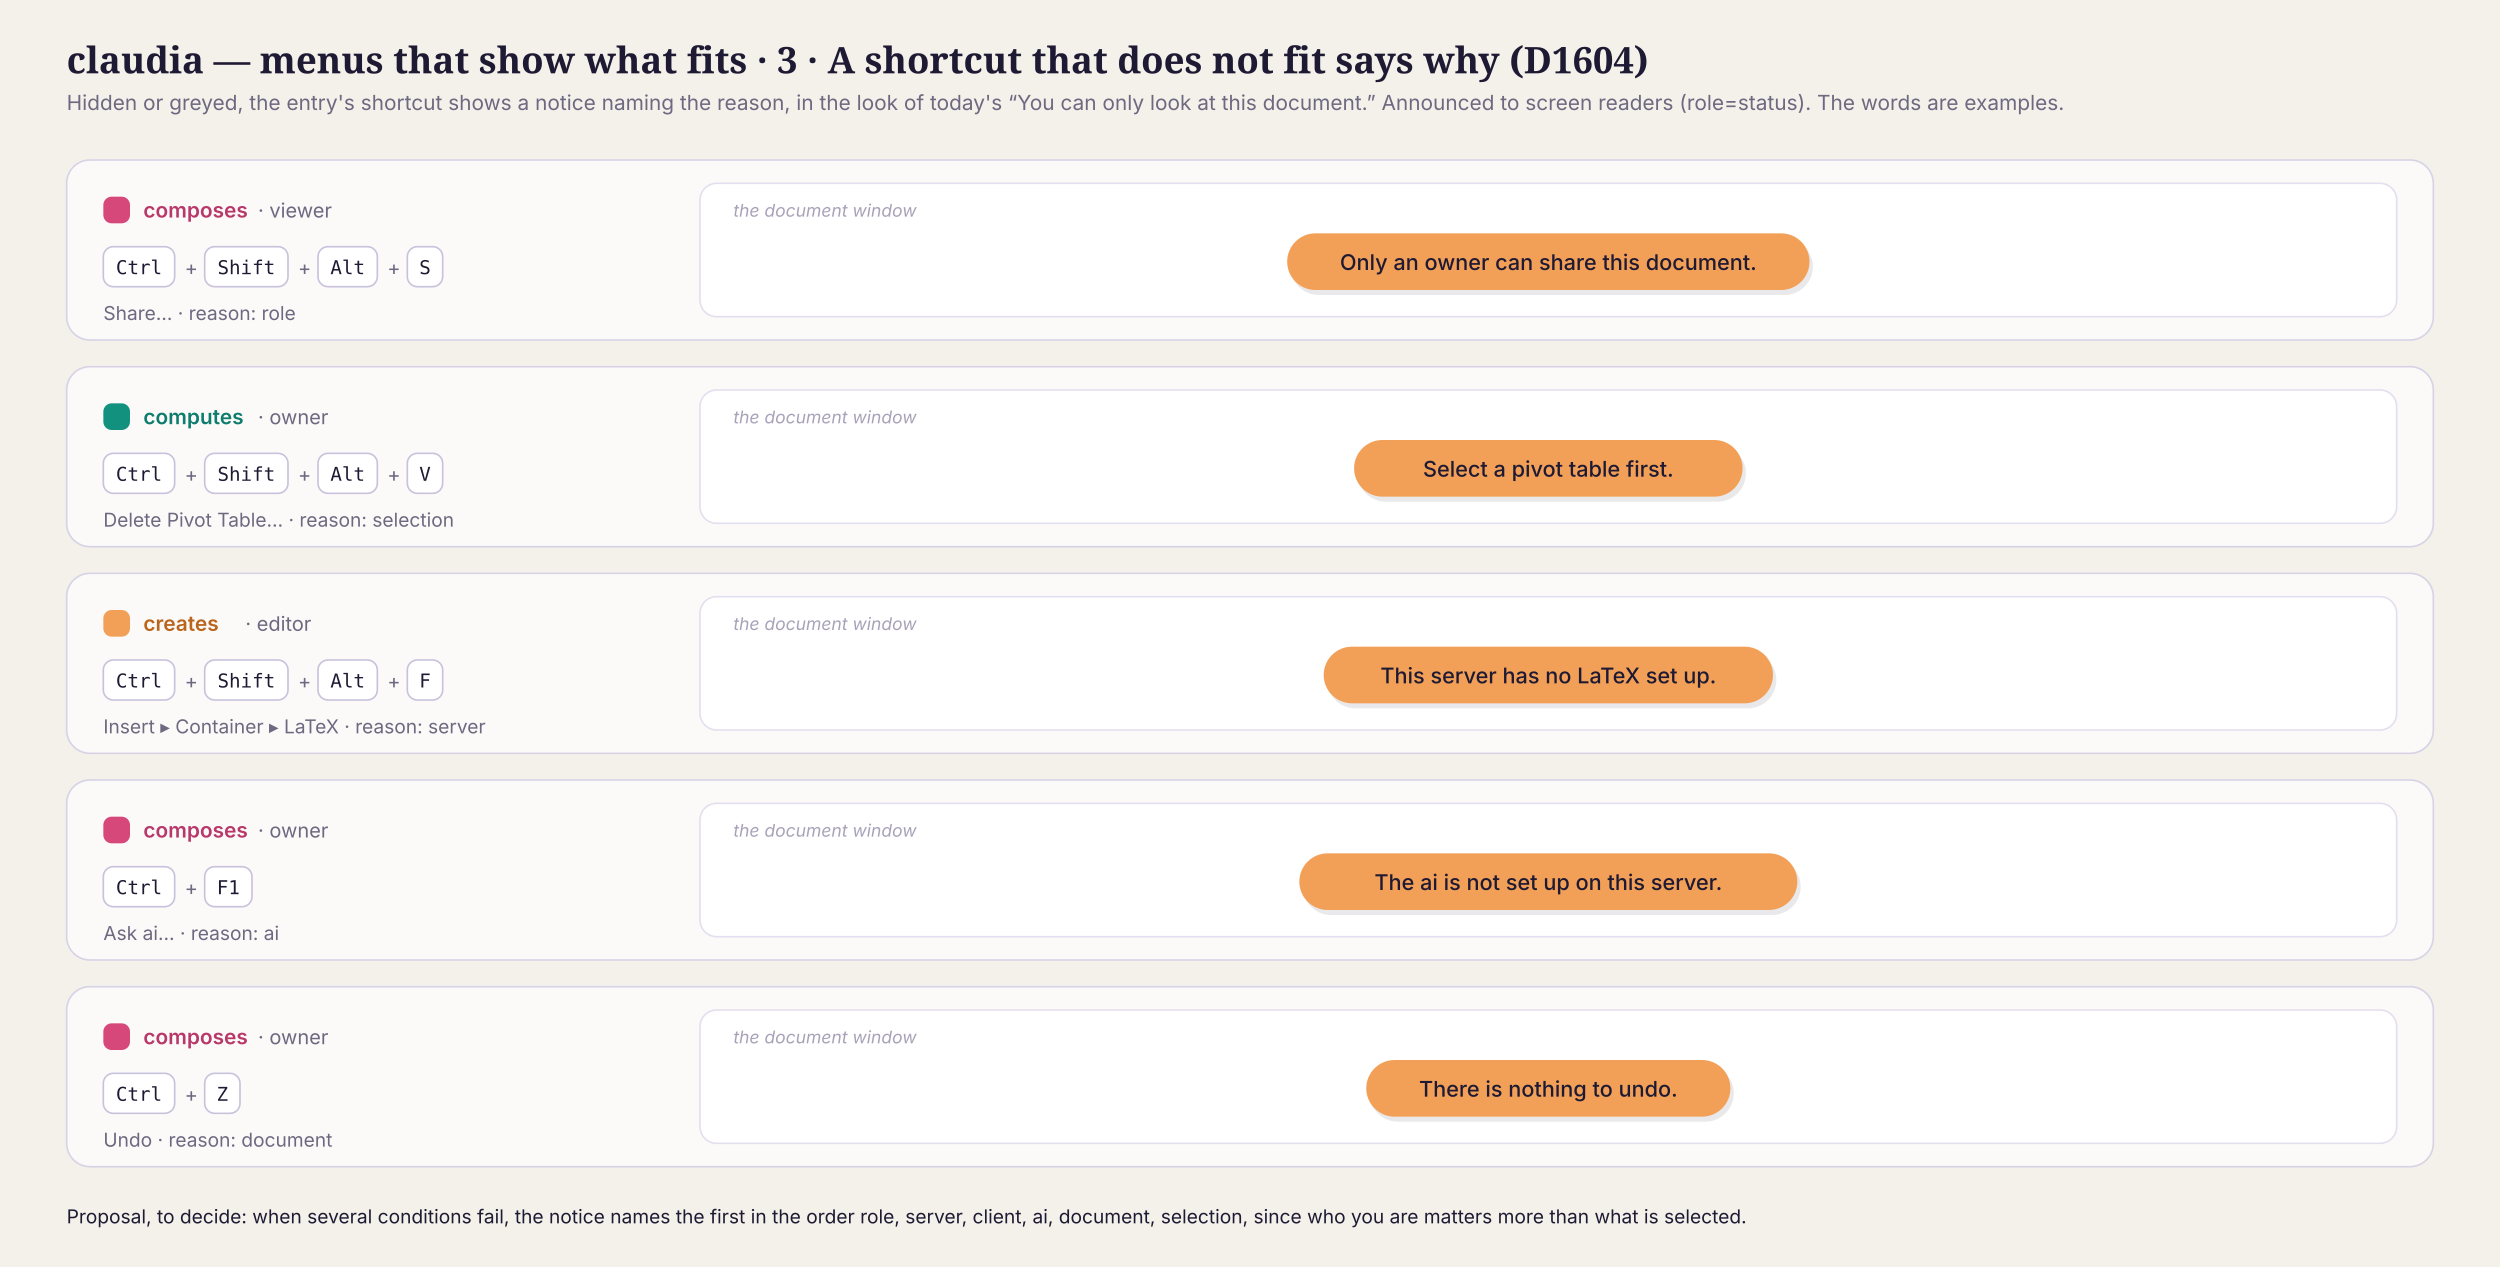
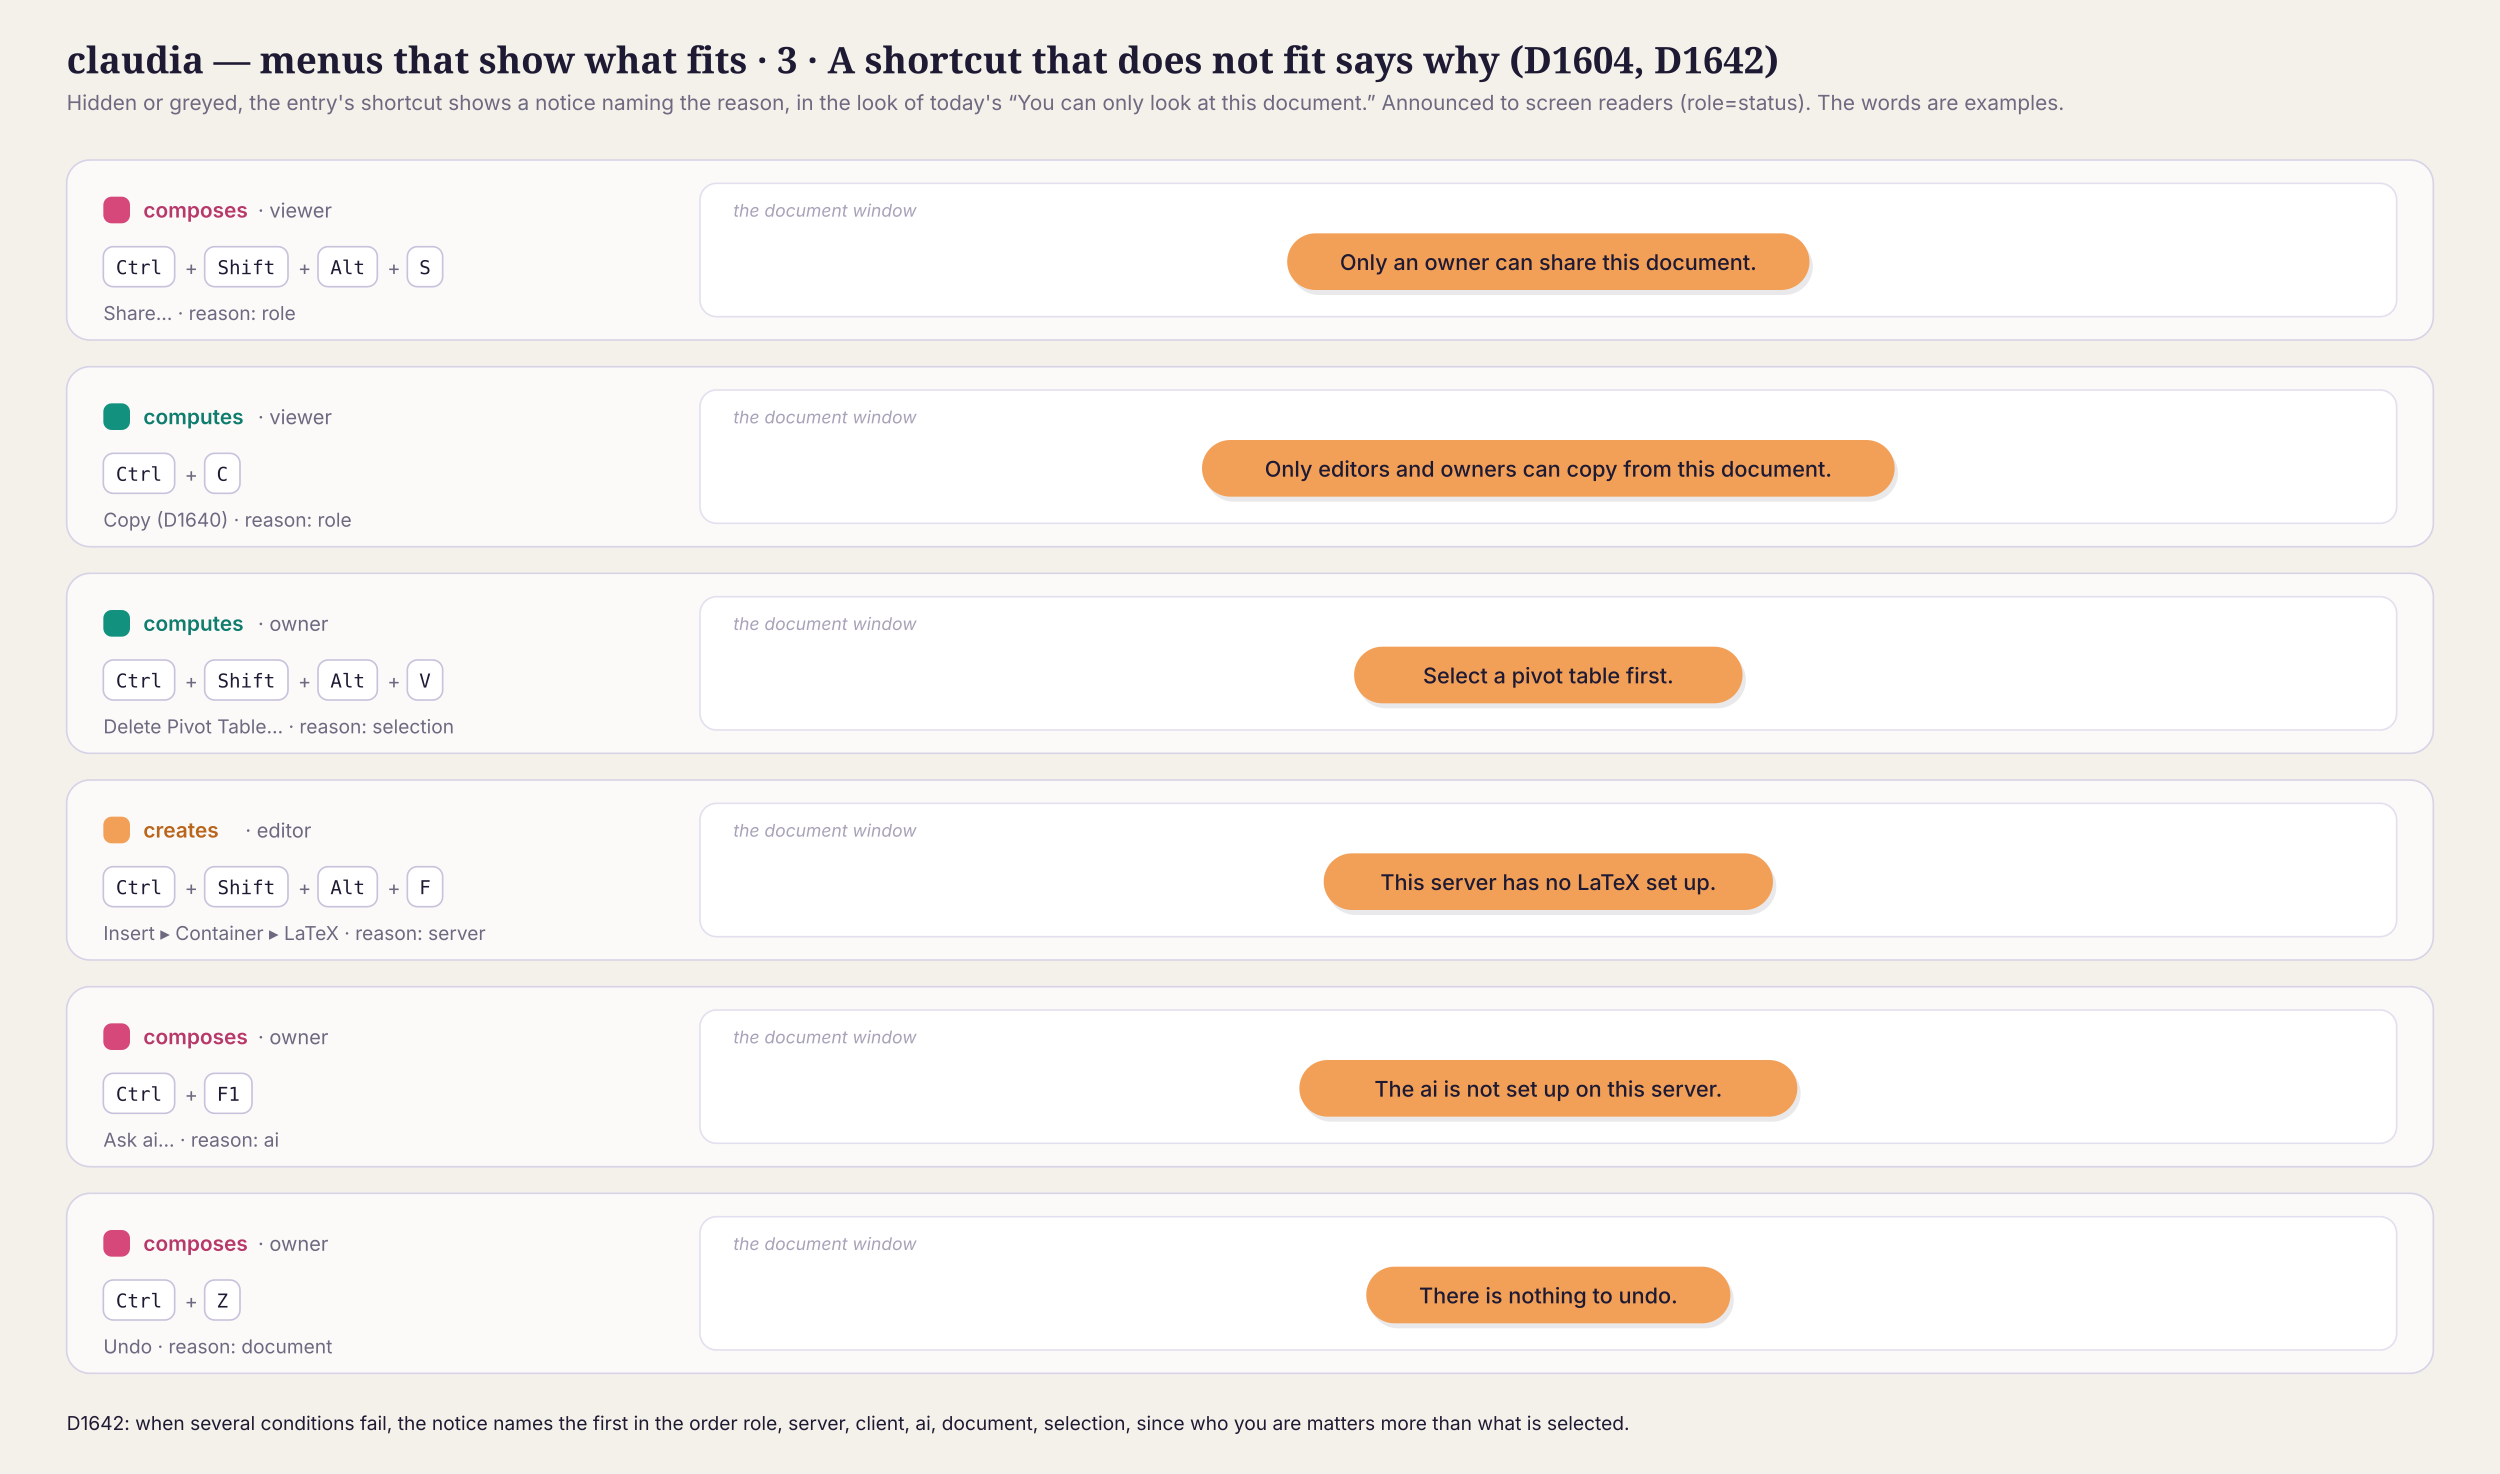
- <svg xmlns="http://www.w3.org/2000/svg" viewBox="0 0 1500 760" font-family="Inter, 'Segoe UI', system-ui, sans-serif">
-   <rect x="0" y="0" width="1500" height="760" fill="#f3f1ea" />
-   <text x="40" y="44" font-family="Fraunces, Georgia, serif" font-size="22" font-weight="600" fill="#1f1a33" text-anchor="start">claudia — menus that show what fits · 3 · A shortcut that does not fit says why (D1604)</text>
+ <svg xmlns="http://www.w3.org/2000/svg" viewBox="0 0 1500 884" font-family="Inter, 'Segoe UI', system-ui, sans-serif">
+   <rect x="0" y="0" width="1500" height="884" fill="#f3f1ea" />
+   <text x="40" y="44" font-family="Fraunces, Georgia, serif" font-size="22" font-weight="600" fill="#1f1a33" text-anchor="start">claudia — menus that show what fits · 3 · A shortcut that does not fit says why (D1604, D1642)</text>
  <text x="40" y="66" font-family="Inter, 'Segoe UI', system-ui, sans-serif" font-size="12.5" font-weight="400" fill="#6e6880" text-anchor="start">Hidden or greyed, the entry's shortcut shows a notice naming the reason, in the look of today's “You can only look at this document.” Announced to screen readers (role=status). The words are examples.</text>
  <rect x="40" y="96" width="1420" height="108" rx="14" fill="#fbfaf8" stroke="#d8d2e6" stroke-width="1" />
  <rect x="62" y="118" width="16" height="16" rx="5" fill="#d6477a" />
  <text x="86" y="130.5" font-family="Inter, 'Segoe UI', system-ui, sans-serif" font-size="12.5" font-weight="600" fill="#b8386a" text-anchor="start">composes</text>
  <text x="154.8" y="130.5" font-family="Inter, 'Segoe UI', system-ui, sans-serif" font-size="12" font-weight="400" fill="#6e6880" text-anchor="start">· viewer</text>
  <rect x="62" y="148" width="42.8" height="24" rx="6" fill="#fff" stroke="#c9c2dc" stroke-width="1" />
  <text x="83.4" y="164.5" font-family="'JetBrains Mono', ui-monospace, Menlo, monospace" font-size="11.5" font-weight="500" fill="#1f1a33" text-anchor="middle">Ctrl</text>
  <text x="110.8" y="165" font-family="Inter, 'Segoe UI', system-ui, sans-serif" font-size="12" font-weight="400" fill="#6e6880" text-anchor="start">+</text>
  <rect x="122.8" y="148" width="50.0" height="24" rx="6" fill="#fff" stroke="#c9c2dc" stroke-width="1" />
  <text x="147.8" y="164.5" font-family="'JetBrains Mono', ui-monospace, Menlo, monospace" font-size="11.5" font-weight="500" fill="#1f1a33" text-anchor="middle">Shift</text>
  <text x="178.8" y="165" font-family="Inter, 'Segoe UI', system-ui, sans-serif" font-size="12" font-weight="400" fill="#6e6880" text-anchor="start">+</text>
  <rect x="190.8" y="148" width="35.6" height="24" rx="6" fill="#fff" stroke="#c9c2dc" stroke-width="1" />
  <text x="208.6" y="164.5" font-family="'JetBrains Mono', ui-monospace, Menlo, monospace" font-size="11.5" font-weight="500" fill="#1f1a33" text-anchor="middle">Alt</text>
  <text x="232.4" y="165" font-family="Inter, 'Segoe UI', system-ui, sans-serif" font-size="12" font-weight="400" fill="#6e6880" text-anchor="start">+</text>
  <rect x="244.4" y="148" width="21.2" height="24" rx="6" fill="#fff" stroke="#c9c2dc" stroke-width="1" />
  <text x="255.0" y="164.5" font-family="'JetBrains Mono', ui-monospace, Menlo, monospace" font-size="11.5" font-weight="500" fill="#1f1a33" text-anchor="middle">S</text>
  <text x="62" y="192" font-family="Inter, 'Segoe UI', system-ui, sans-serif" font-size="11.5" font-weight="400" fill="#6e6880" text-anchor="start">Share… · reason: role</text>
  <rect x="420" y="110" width="1018" height="80" rx="10" fill="#fff" stroke="#e3dfee" stroke-width="1" />
  <text x="440" y="130" font-family="Inter, 'Segoe UI', system-ui, sans-serif" font-size="10.5" font-weight="400" fill="#a8a2b8" text-anchor="start" font-style="italic">the document window</text>
  <rect x="774.3" y="143" width="313.4" height="34" rx="17" fill="#1f1a33" opacity="0.10" />
  <rect x="772.3" y="140" width="313.4" height="34" rx="17" fill="#f2a057" />
  <text x="929" y="162" font-family="Inter, 'Segoe UI', system-ui, sans-serif" font-size="13" font-weight="500" fill="#1f1a33" text-anchor="middle">Only an owner can share this document.</text>
  <rect x="40" y="220" width="1420" height="108" rx="14" fill="#fbfaf8" stroke="#d8d2e6" stroke-width="1" />
  <rect x="62" y="242" width="16" height="16" rx="5" fill="#13917f" />
  <text x="86" y="254.5" font-family="Inter, 'Segoe UI', system-ui, sans-serif" font-size="12.5" font-weight="600" fill="#0f7d6e" text-anchor="start">computes</text>
-   <text x="154.8" y="254.5" font-family="Inter, 'Segoe UI', system-ui, sans-serif" font-size="12" font-weight="400" fill="#6e6880" text-anchor="start">· owner</text>
+   <text x="154.8" y="254.5" font-family="Inter, 'Segoe UI', system-ui, sans-serif" font-size="12" font-weight="400" fill="#6e6880" text-anchor="start">· viewer</text>
  <rect x="62" y="272" width="42.8" height="24" rx="6" fill="#fff" stroke="#c9c2dc" stroke-width="1" />
  <text x="83.4" y="288.5" font-family="'JetBrains Mono', ui-monospace, Menlo, monospace" font-size="11.5" font-weight="500" fill="#1f1a33" text-anchor="middle">Ctrl</text>
  <text x="110.8" y="289" font-family="Inter, 'Segoe UI', system-ui, sans-serif" font-size="12" font-weight="400" fill="#6e6880" text-anchor="start">+</text>
-   <rect x="122.8" y="272" width="50.0" height="24" rx="6" fill="#fff" stroke="#c9c2dc" stroke-width="1" />
-   <text x="147.8" y="288.5" font-family="'JetBrains Mono', ui-monospace, Menlo, monospace" font-size="11.5" font-weight="500" fill="#1f1a33" text-anchor="middle">Shift</text>
-   <text x="178.8" y="289" font-family="Inter, 'Segoe UI', system-ui, sans-serif" font-size="12" font-weight="400" fill="#6e6880" text-anchor="start">+</text>
-   <rect x="190.8" y="272" width="35.6" height="24" rx="6" fill="#fff" stroke="#c9c2dc" stroke-width="1" />
-   <text x="208.6" y="288.5" font-family="'JetBrains Mono', ui-monospace, Menlo, monospace" font-size="11.5" font-weight="500" fill="#1f1a33" text-anchor="middle">Alt</text>
-   <text x="232.4" y="289" font-family="Inter, 'Segoe UI', system-ui, sans-serif" font-size="12" font-weight="400" fill="#6e6880" text-anchor="start">+</text>
-   <rect x="244.4" y="272" width="21.2" height="24" rx="6" fill="#fff" stroke="#c9c2dc" stroke-width="1" />
-   <text x="255.0" y="288.5" font-family="'JetBrains Mono', ui-monospace, Menlo, monospace" font-size="11.5" font-weight="500" fill="#1f1a33" text-anchor="middle">V</text>
-   <text x="62" y="316" font-family="Inter, 'Segoe UI', system-ui, sans-serif" font-size="11.5" font-weight="400" fill="#6e6880" text-anchor="start">Delete Pivot Table… · reason: selection</text>
+   <rect x="122.8" y="272" width="21.2" height="24" rx="6" fill="#fff" stroke="#c9c2dc" stroke-width="1" />
+   <text x="133.4" y="288.5" font-family="'JetBrains Mono', ui-monospace, Menlo, monospace" font-size="11.5" font-weight="500" fill="#1f1a33" text-anchor="middle">C</text>
+   <text x="62" y="316" font-family="Inter, 'Segoe UI', system-ui, sans-serif" font-size="11.5" font-weight="400" fill="#6e6880" text-anchor="start">Copy (D1640) · reason: role</text>
  <rect x="420" y="234" width="1018" height="80" rx="10" fill="#fff" stroke="#e3dfee" stroke-width="1" />
  <text x="440" y="254" font-family="Inter, 'Segoe UI', system-ui, sans-serif" font-size="10.5" font-weight="400" fill="#a8a2b8" text-anchor="start" font-style="italic">the document window</text>
-   <rect x="814.45" y="267" width="233.1" height="34" rx="17" fill="#1f1a33" opacity="0.10" />
-   <rect x="812.45" y="264" width="233.1" height="34" rx="17" fill="#f2a057" />
-   <text x="929" y="286" font-family="Inter, 'Segoe UI', system-ui, sans-serif" font-size="13" font-weight="500" fill="#1f1a33" text-anchor="middle">Select a pivot table first.</text>
+   <rect x="723.2" y="267" width="415.6" height="34" rx="17" fill="#1f1a33" opacity="0.10" />
+   <rect x="721.2" y="264" width="415.6" height="34" rx="17" fill="#f2a057" />
+   <text x="929" y="286" font-family="Inter, 'Segoe UI', system-ui, sans-serif" font-size="13" font-weight="500" fill="#1f1a33" text-anchor="middle">Only editors and owners can copy from this document.</text>
  <rect x="40" y="344" width="1420" height="108" rx="14" fill="#fbfaf8" stroke="#d8d2e6" stroke-width="1" />
-   <rect x="62" y="366" width="16" height="16" rx="5" fill="#f2a057" />
-   <text x="86" y="378.5" font-family="Inter, 'Segoe UI', system-ui, sans-serif" font-size="12.5" font-weight="600" fill="#b9651c" text-anchor="start">creates</text>
-   <text x="147.2" y="378.5" font-family="Inter, 'Segoe UI', system-ui, sans-serif" font-size="12" font-weight="400" fill="#6e6880" text-anchor="start">· editor</text>
+   <rect x="62" y="366" width="16" height="16" rx="5" fill="#13917f" />
+   <text x="86" y="378.5" font-family="Inter, 'Segoe UI', system-ui, sans-serif" font-size="12.5" font-weight="600" fill="#0f7d6e" text-anchor="start">computes</text>
+   <text x="154.8" y="378.5" font-family="Inter, 'Segoe UI', system-ui, sans-serif" font-size="12" font-weight="400" fill="#6e6880" text-anchor="start">· owner</text>
  <rect x="62" y="396" width="42.8" height="24" rx="6" fill="#fff" stroke="#c9c2dc" stroke-width="1" />
  <text x="83.4" y="412.5" font-family="'JetBrains Mono', ui-monospace, Menlo, monospace" font-size="11.5" font-weight="500" fill="#1f1a33" text-anchor="middle">Ctrl</text>
  <text x="110.8" y="413" font-family="Inter, 'Segoe UI', system-ui, sans-serif" font-size="12" font-weight="400" fill="#6e6880" text-anchor="start">+</text>
  <rect x="122.8" y="396" width="50.0" height="24" rx="6" fill="#fff" stroke="#c9c2dc" stroke-width="1" />
  <text x="147.8" y="412.5" font-family="'JetBrains Mono', ui-monospace, Menlo, monospace" font-size="11.5" font-weight="500" fill="#1f1a33" text-anchor="middle">Shift</text>
  <text x="178.8" y="413" font-family="Inter, 'Segoe UI', system-ui, sans-serif" font-size="12" font-weight="400" fill="#6e6880" text-anchor="start">+</text>
  <rect x="190.8" y="396" width="35.6" height="24" rx="6" fill="#fff" stroke="#c9c2dc" stroke-width="1" />
  <text x="208.6" y="412.5" font-family="'JetBrains Mono', ui-monospace, Menlo, monospace" font-size="11.5" font-weight="500" fill="#1f1a33" text-anchor="middle">Alt</text>
  <text x="232.4" y="413" font-family="Inter, 'Segoe UI', system-ui, sans-serif" font-size="12" font-weight="400" fill="#6e6880" text-anchor="start">+</text>
  <rect x="244.4" y="396" width="21.2" height="24" rx="6" fill="#fff" stroke="#c9c2dc" stroke-width="1" />
-   <text x="255.0" y="412.5" font-family="'JetBrains Mono', ui-monospace, Menlo, monospace" font-size="11.5" font-weight="500" fill="#1f1a33" text-anchor="middle">F</text>
-   <text x="62" y="440" font-family="Inter, 'Segoe UI', system-ui, sans-serif" font-size="11.5" font-weight="400" fill="#6e6880" text-anchor="start">Insert ▸ Container ▸ LaTeX · reason: server</text>
+   <text x="255.0" y="412.5" font-family="'JetBrains Mono', ui-monospace, Menlo, monospace" font-size="11.5" font-weight="500" fill="#1f1a33" text-anchor="middle">V</text>
+   <text x="62" y="440" font-family="Inter, 'Segoe UI', system-ui, sans-serif" font-size="11.5" font-weight="400" fill="#6e6880" text-anchor="start">Delete Pivot Table… · reason: selection</text>
  <rect x="420" y="358" width="1018" height="80" rx="10" fill="#fff" stroke="#e3dfee" stroke-width="1" />
  <text x="440" y="378" font-family="Inter, 'Segoe UI', system-ui, sans-serif" font-size="10.5" font-weight="400" fill="#a8a2b8" text-anchor="start" font-style="italic">the document window</text>
-   <rect x="796.2" y="391" width="269.6" height="34" rx="17" fill="#1f1a33" opacity="0.10" />
-   <rect x="794.2" y="388" width="269.6" height="34" rx="17" fill="#f2a057" />
-   <text x="929" y="410" font-family="Inter, 'Segoe UI', system-ui, sans-serif" font-size="13" font-weight="500" fill="#1f1a33" text-anchor="middle">This server has no LaTeX set up.</text>
+   <rect x="814.45" y="391" width="233.1" height="34" rx="17" fill="#1f1a33" opacity="0.10" />
+   <rect x="812.45" y="388" width="233.1" height="34" rx="17" fill="#f2a057" />
+   <text x="929" y="410" font-family="Inter, 'Segoe UI', system-ui, sans-serif" font-size="13" font-weight="500" fill="#1f1a33" text-anchor="middle">Select a pivot table first.</text>
  <rect x="40" y="468" width="1420" height="108" rx="14" fill="#fbfaf8" stroke="#d8d2e6" stroke-width="1" />
-   <rect x="62" y="490" width="16" height="16" rx="5" fill="#d6477a" />
-   <text x="86" y="502.5" font-family="Inter, 'Segoe UI', system-ui, sans-serif" font-size="12.5" font-weight="600" fill="#b8386a" text-anchor="start">composes</text>
-   <text x="154.8" y="502.5" font-family="Inter, 'Segoe UI', system-ui, sans-serif" font-size="12" font-weight="400" fill="#6e6880" text-anchor="start">· owner</text>
+   <rect x="62" y="490" width="16" height="16" rx="5" fill="#f2a057" />
+   <text x="86" y="502.5" font-family="Inter, 'Segoe UI', system-ui, sans-serif" font-size="12.5" font-weight="600" fill="#b9651c" text-anchor="start">creates</text>
+   <text x="147.2" y="502.5" font-family="Inter, 'Segoe UI', system-ui, sans-serif" font-size="12" font-weight="400" fill="#6e6880" text-anchor="start">· editor</text>
  <rect x="62" y="520" width="42.8" height="24" rx="6" fill="#fff" stroke="#c9c2dc" stroke-width="1" />
  <text x="83.4" y="536.5" font-family="'JetBrains Mono', ui-monospace, Menlo, monospace" font-size="11.5" font-weight="500" fill="#1f1a33" text-anchor="middle">Ctrl</text>
  <text x="110.8" y="537" font-family="Inter, 'Segoe UI', system-ui, sans-serif" font-size="12" font-weight="400" fill="#6e6880" text-anchor="start">+</text>
-   <rect x="122.8" y="520" width="28.4" height="24" rx="6" fill="#fff" stroke="#c9c2dc" stroke-width="1" />
-   <text x="137.0" y="536.5" font-family="'JetBrains Mono', ui-monospace, Menlo, monospace" font-size="11.5" font-weight="500" fill="#1f1a33" text-anchor="middle">F1</text>
-   <text x="62" y="564" font-family="Inter, 'Segoe UI', system-ui, sans-serif" font-size="11.5" font-weight="400" fill="#6e6880" text-anchor="start">Ask ai… · reason: ai</text>
+   <rect x="122.8" y="520" width="50.0" height="24" rx="6" fill="#fff" stroke="#c9c2dc" stroke-width="1" />
+   <text x="147.8" y="536.5" font-family="'JetBrains Mono', ui-monospace, Menlo, monospace" font-size="11.5" font-weight="500" fill="#1f1a33" text-anchor="middle">Shift</text>
+   <text x="178.8" y="537" font-family="Inter, 'Segoe UI', system-ui, sans-serif" font-size="12" font-weight="400" fill="#6e6880" text-anchor="start">+</text>
+   <rect x="190.8" y="520" width="35.6" height="24" rx="6" fill="#fff" stroke="#c9c2dc" stroke-width="1" />
+   <text x="208.6" y="536.5" font-family="'JetBrains Mono', ui-monospace, Menlo, monospace" font-size="11.5" font-weight="500" fill="#1f1a33" text-anchor="middle">Alt</text>
+   <text x="232.4" y="537" font-family="Inter, 'Segoe UI', system-ui, sans-serif" font-size="12" font-weight="400" fill="#6e6880" text-anchor="start">+</text>
+   <rect x="244.4" y="520" width="21.2" height="24" rx="6" fill="#fff" stroke="#c9c2dc" stroke-width="1" />
+   <text x="255.0" y="536.5" font-family="'JetBrains Mono', ui-monospace, Menlo, monospace" font-size="11.5" font-weight="500" fill="#1f1a33" text-anchor="middle">F</text>
+   <text x="62" y="564" font-family="Inter, 'Segoe UI', system-ui, sans-serif" font-size="11.5" font-weight="400" fill="#6e6880" text-anchor="start">Insert ▸ Container ▸ LaTeX · reason: server</text>
  <rect x="420" y="482" width="1018" height="80" rx="10" fill="#fff" stroke="#e3dfee" stroke-width="1" />
  <text x="440" y="502" font-family="Inter, 'Segoe UI', system-ui, sans-serif" font-size="10.5" font-weight="400" fill="#a8a2b8" text-anchor="start" font-style="italic">the document window</text>
-   <rect x="781.6" y="515" width="298.8" height="34" rx="17" fill="#1f1a33" opacity="0.10" />
-   <rect x="779.6" y="512" width="298.8" height="34" rx="17" fill="#f2a057" />
-   <text x="929" y="534" font-family="Inter, 'Segoe UI', system-ui, sans-serif" font-size="13" font-weight="500" fill="#1f1a33" text-anchor="middle">The ai is not set up on this server.</text>
+   <rect x="796.2" y="515" width="269.6" height="34" rx="17" fill="#1f1a33" opacity="0.10" />
+   <rect x="794.2" y="512" width="269.6" height="34" rx="17" fill="#f2a057" />
+   <text x="929" y="534" font-family="Inter, 'Segoe UI', system-ui, sans-serif" font-size="13" font-weight="500" fill="#1f1a33" text-anchor="middle">This server has no LaTeX set up.</text>
  <rect x="40" y="592" width="1420" height="108" rx="14" fill="#fbfaf8" stroke="#d8d2e6" stroke-width="1" />
  <rect x="62" y="614" width="16" height="16" rx="5" fill="#d6477a" />
  <text x="86" y="626.5" font-family="Inter, 'Segoe UI', system-ui, sans-serif" font-size="12.5" font-weight="600" fill="#b8386a" text-anchor="start">composes</text>
  <text x="154.8" y="626.5" font-family="Inter, 'Segoe UI', system-ui, sans-serif" font-size="12" font-weight="400" fill="#6e6880" text-anchor="start">· owner</text>
  <rect x="62" y="644" width="42.8" height="24" rx="6" fill="#fff" stroke="#c9c2dc" stroke-width="1" />
  <text x="83.4" y="660.5" font-family="'JetBrains Mono', ui-monospace, Menlo, monospace" font-size="11.5" font-weight="500" fill="#1f1a33" text-anchor="middle">Ctrl</text>
  <text x="110.8" y="661" font-family="Inter, 'Segoe UI', system-ui, sans-serif" font-size="12" font-weight="400" fill="#6e6880" text-anchor="start">+</text>
-   <rect x="122.8" y="644" width="21.2" height="24" rx="6" fill="#fff" stroke="#c9c2dc" stroke-width="1" />
-   <text x="133.4" y="660.5" font-family="'JetBrains Mono', ui-monospace, Menlo, monospace" font-size="11.5" font-weight="500" fill="#1f1a33" text-anchor="middle">Z</text>
-   <text x="62" y="688" font-family="Inter, 'Segoe UI', system-ui, sans-serif" font-size="11.5" font-weight="400" fill="#6e6880" text-anchor="start">Undo · reason: document</text>
+   <rect x="122.8" y="644" width="28.4" height="24" rx="6" fill="#fff" stroke="#c9c2dc" stroke-width="1" />
+   <text x="137.0" y="660.5" font-family="'JetBrains Mono', ui-monospace, Menlo, monospace" font-size="11.5" font-weight="500" fill="#1f1a33" text-anchor="middle">F1</text>
+   <text x="62" y="688" font-family="Inter, 'Segoe UI', system-ui, sans-serif" font-size="11.5" font-weight="400" fill="#6e6880" text-anchor="start">Ask ai… · reason: ai</text>
  <rect x="420" y="606" width="1018" height="80" rx="10" fill="#fff" stroke="#e3dfee" stroke-width="1" />
  <text x="440" y="626" font-family="Inter, 'Segoe UI', system-ui, sans-serif" font-size="10.5" font-weight="400" fill="#a8a2b8" text-anchor="start" font-style="italic">the document window</text>
-   <rect x="821.75" y="639" width="218.5" height="34" rx="17" fill="#1f1a33" opacity="0.10" />
-   <rect x="819.75" y="636" width="218.5" height="34" rx="17" fill="#f2a057" />
-   <text x="929" y="658" font-family="Inter, 'Segoe UI', system-ui, sans-serif" font-size="13" font-weight="500" fill="#1f1a33" text-anchor="middle">There is nothing to undo.</text>
-   <text x="40" y="734" font-family="Inter, 'Segoe UI', system-ui, sans-serif" font-size="11.5" font-weight="400" fill="#1f1a33" text-anchor="start">Proposal, to decide: when several conditions fail, the notice names the first in the order role, server, client, ai, document, selection, since who you are matters more than what is selected.</text>
+   <rect x="781.6" y="639" width="298.8" height="34" rx="17" fill="#1f1a33" opacity="0.10" />
+   <rect x="779.6" y="636" width="298.8" height="34" rx="17" fill="#f2a057" />
+   <text x="929" y="658" font-family="Inter, 'Segoe UI', system-ui, sans-serif" font-size="13" font-weight="500" fill="#1f1a33" text-anchor="middle">The ai is not set up on this server.</text>
+   <rect x="40" y="716" width="1420" height="108" rx="14" fill="#fbfaf8" stroke="#d8d2e6" stroke-width="1" />
+   <rect x="62" y="738" width="16" height="16" rx="5" fill="#d6477a" />
+   <text x="86" y="750.5" font-family="Inter, 'Segoe UI', system-ui, sans-serif" font-size="12.5" font-weight="600" fill="#b8386a" text-anchor="start">composes</text>
+   <text x="154.8" y="750.5" font-family="Inter, 'Segoe UI', system-ui, sans-serif" font-size="12" font-weight="400" fill="#6e6880" text-anchor="start">· owner</text>
+   <rect x="62" y="768" width="42.8" height="24" rx="6" fill="#fff" stroke="#c9c2dc" stroke-width="1" />
+   <text x="83.4" y="784.5" font-family="'JetBrains Mono', ui-monospace, Menlo, monospace" font-size="11.5" font-weight="500" fill="#1f1a33" text-anchor="middle">Ctrl</text>
+   <text x="110.8" y="785" font-family="Inter, 'Segoe UI', system-ui, sans-serif" font-size="12" font-weight="400" fill="#6e6880" text-anchor="start">+</text>
+   <rect x="122.8" y="768" width="21.2" height="24" rx="6" fill="#fff" stroke="#c9c2dc" stroke-width="1" />
+   <text x="133.4" y="784.5" font-family="'JetBrains Mono', ui-monospace, Menlo, monospace" font-size="11.5" font-weight="500" fill="#1f1a33" text-anchor="middle">Z</text>
+   <text x="62" y="812" font-family="Inter, 'Segoe UI', system-ui, sans-serif" font-size="11.5" font-weight="400" fill="#6e6880" text-anchor="start">Undo · reason: document</text>
+   <rect x="420" y="730" width="1018" height="80" rx="10" fill="#fff" stroke="#e3dfee" stroke-width="1" />
+   <text x="440" y="750" font-family="Inter, 'Segoe UI', system-ui, sans-serif" font-size="10.5" font-weight="400" fill="#a8a2b8" text-anchor="start" font-style="italic">the document window</text>
+   <rect x="821.75" y="763" width="218.5" height="34" rx="17" fill="#1f1a33" opacity="0.10" />
+   <rect x="819.75" y="760" width="218.5" height="34" rx="17" fill="#f2a057" />
+   <text x="929" y="782" font-family="Inter, 'Segoe UI', system-ui, sans-serif" font-size="13" font-weight="500" fill="#1f1a33" text-anchor="middle">There is nothing to undo.</text>
+   <text x="40" y="858" font-family="Inter, 'Segoe UI', system-ui, sans-serif" font-size="11.5" font-weight="400" fill="#1f1a33" text-anchor="start">D1642: when several conditions fail, the notice names the first in the order role, server, client, ai, document, selection, since who you are matters more than what is selected.</text>
</svg>
